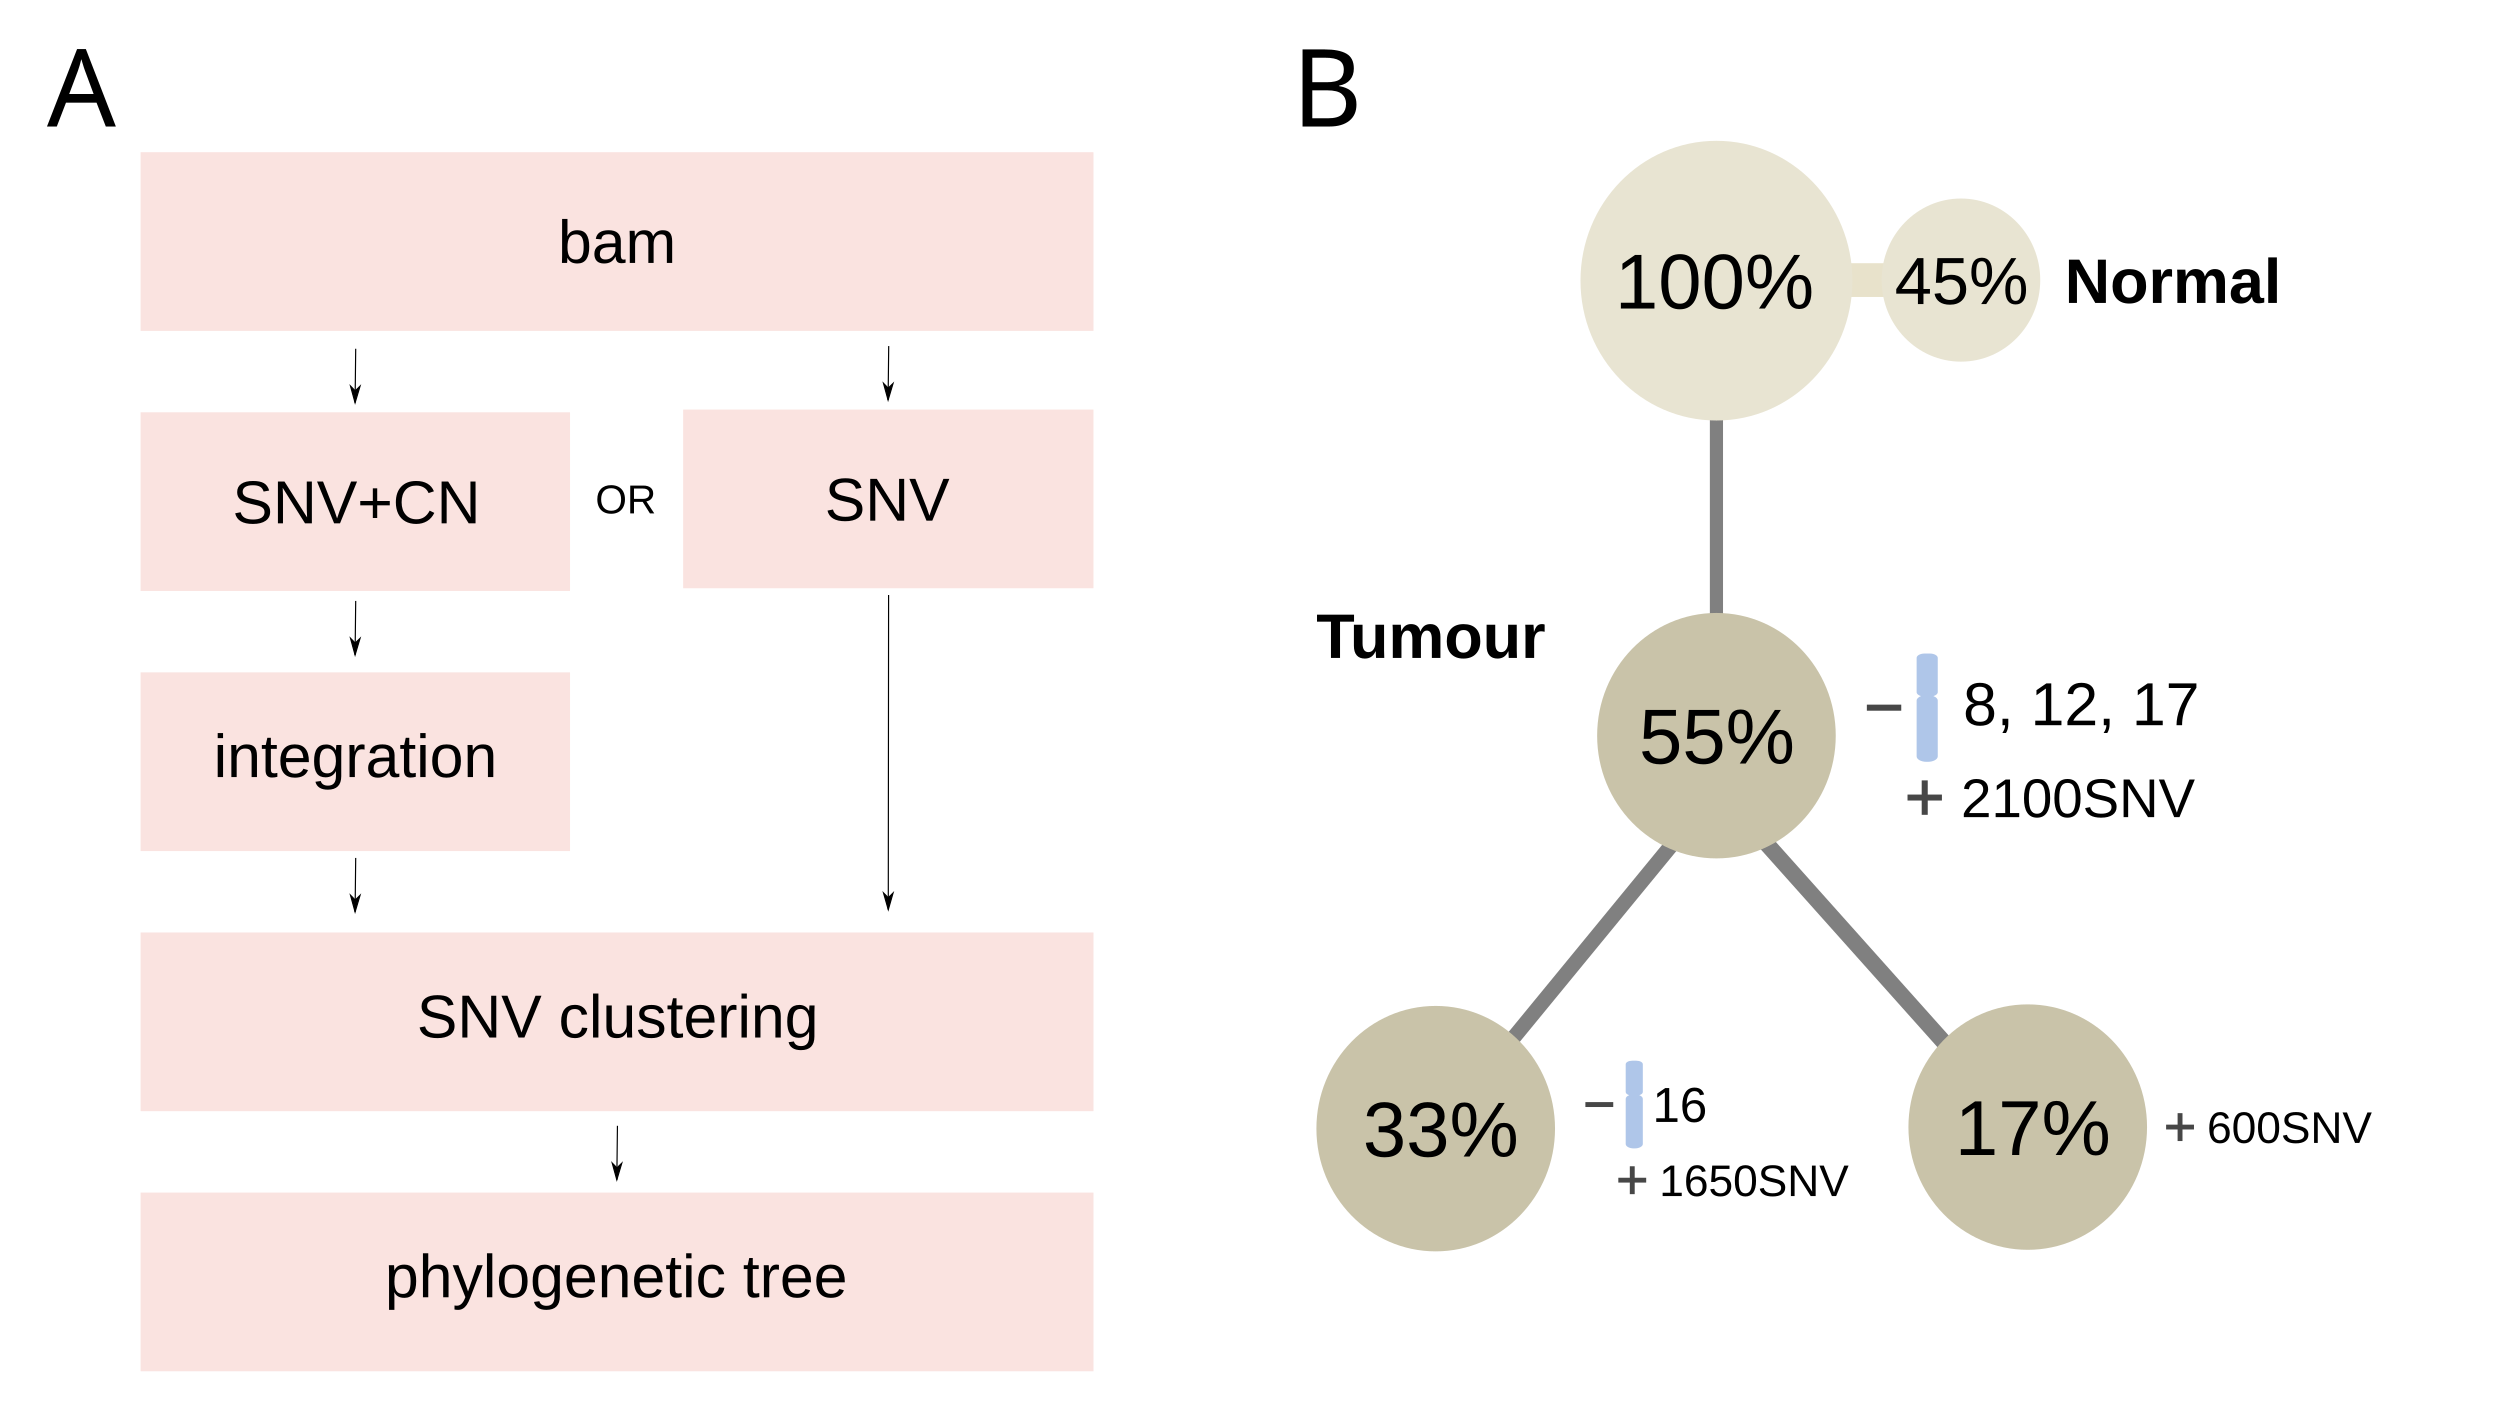
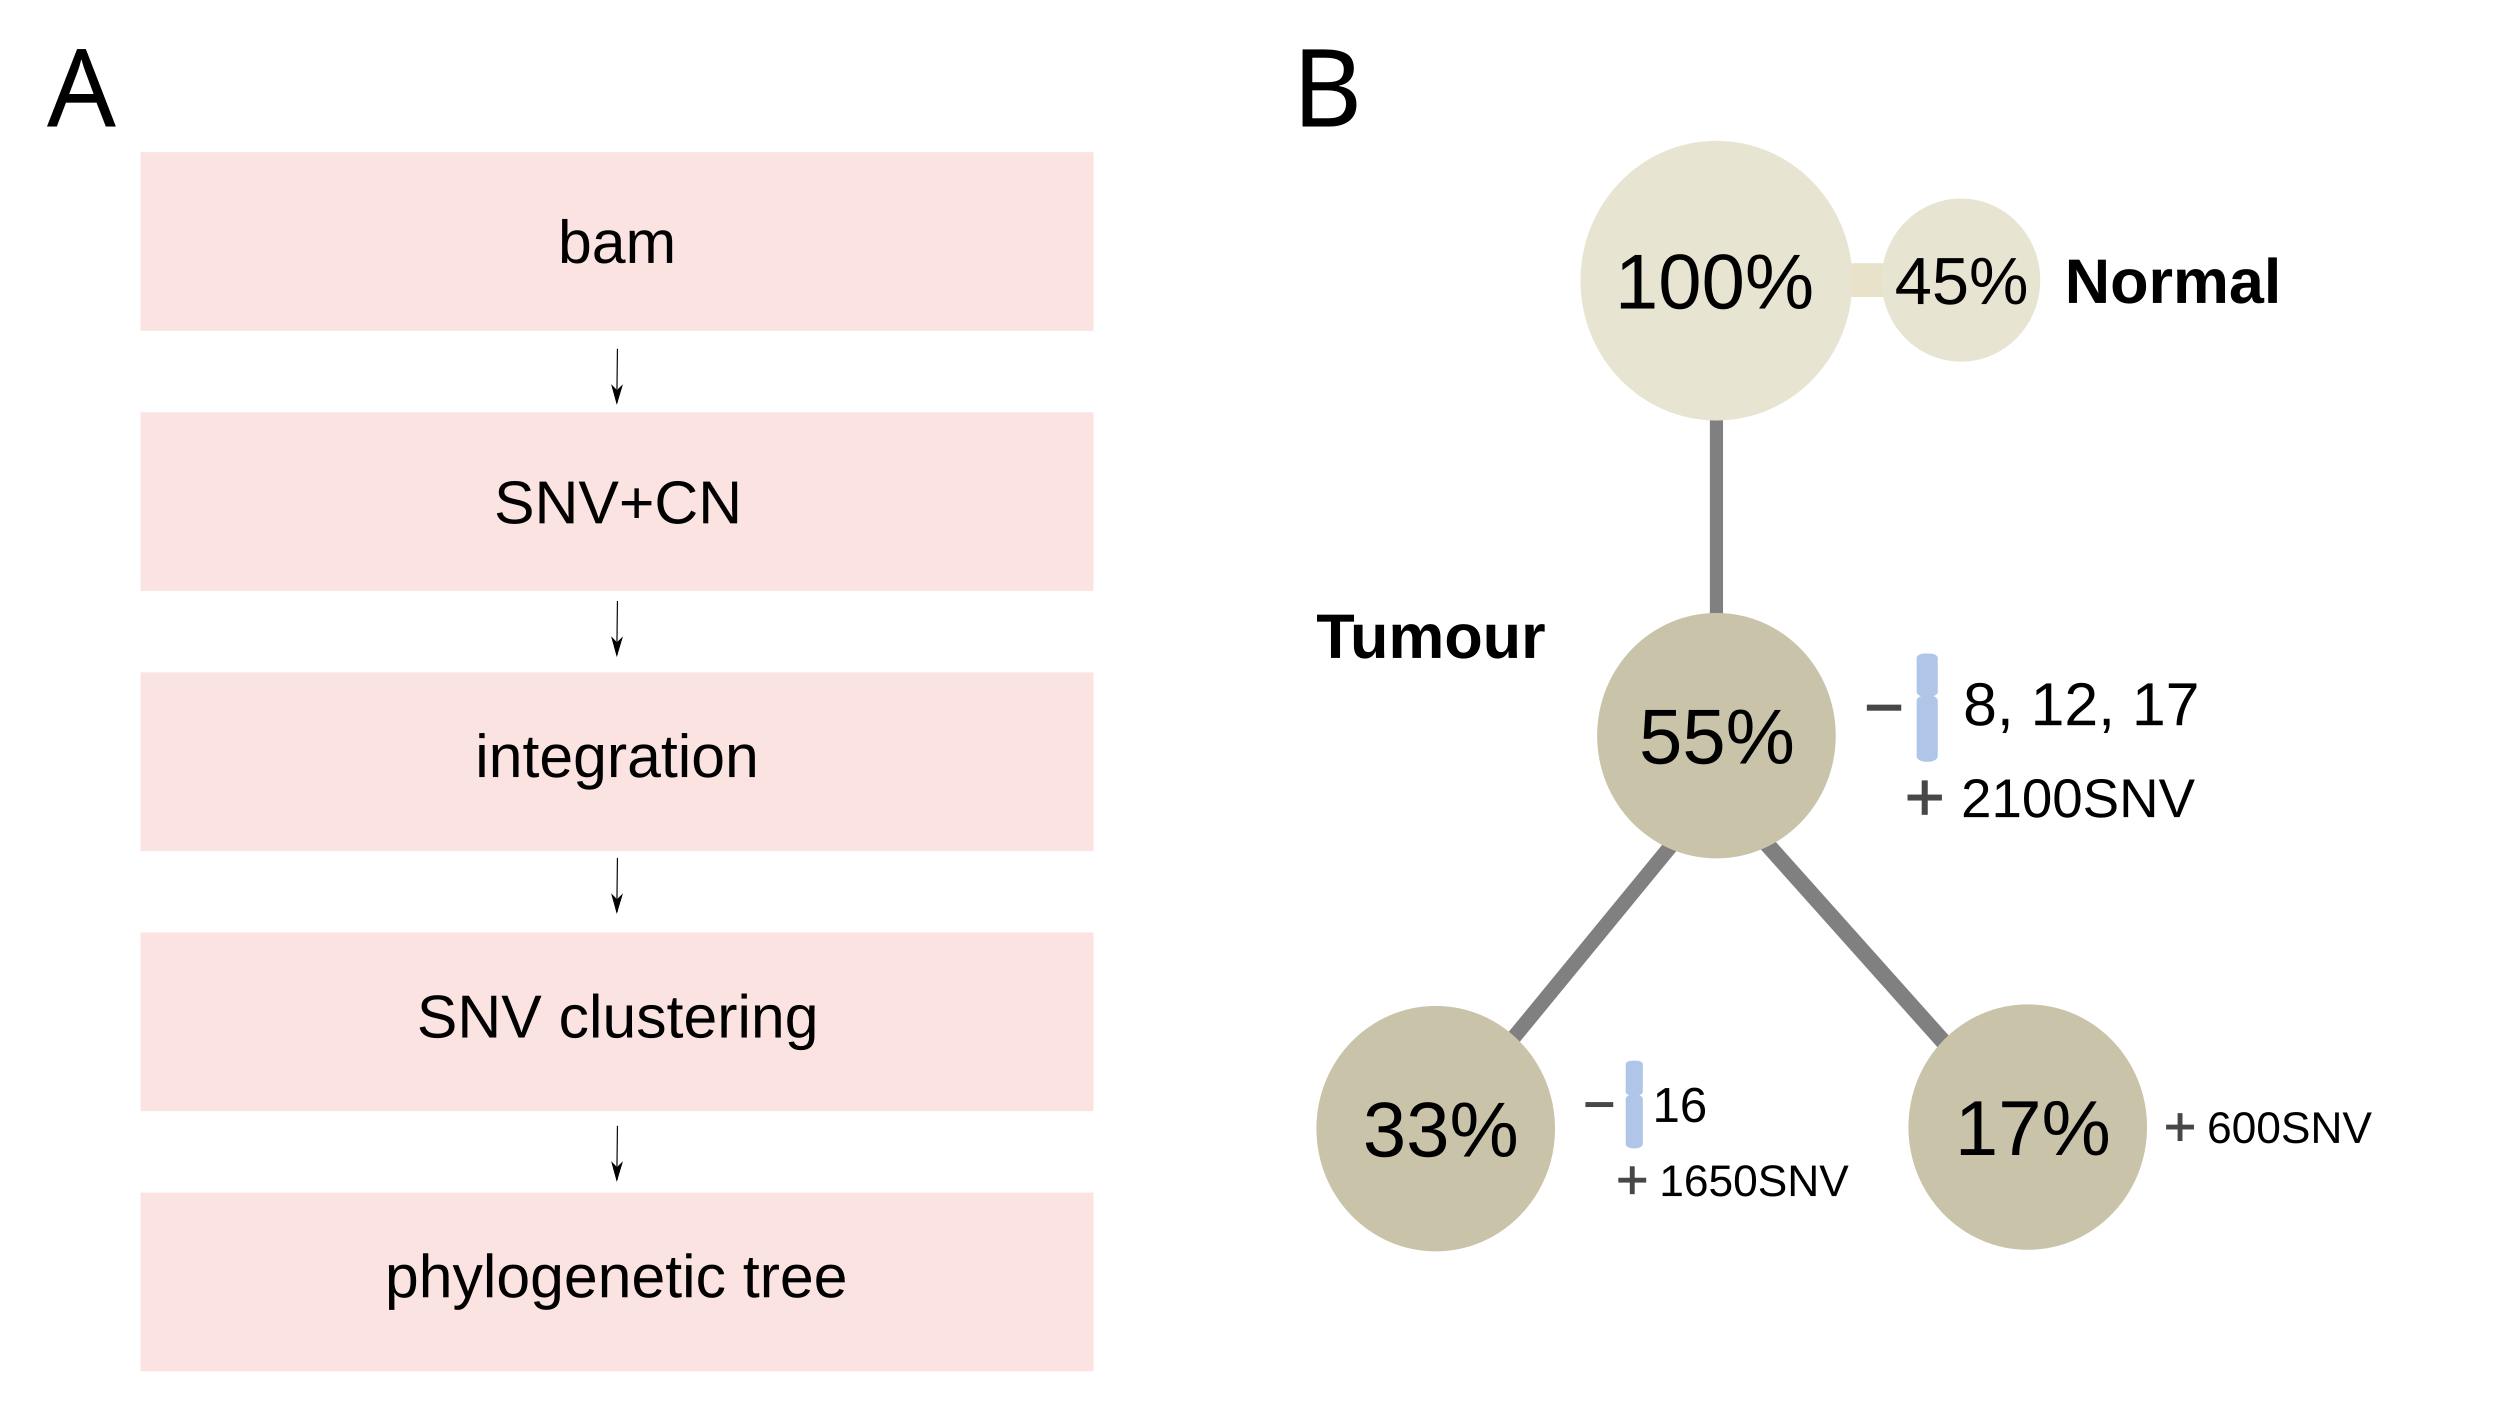
<svg xmlns="http://www.w3.org/2000/svg" width="261.417mm" height="148.388mm" viewBox="0 0 926.282 525.784" id="svg2" version="1.1">
  <defs id="defs4">
    <marker orient="auto" refY="0" refX="0" id="marker6173" style="overflow:visible">
      <path id="path6175" d="M 0,0 5,-5 -12.5,0 5,5 Z" style="fill:#000000;fill-opacity:1;fill-rule:evenodd;stroke:#000000;stroke-width:1pt;stroke-opacity:1" transform="matrix(0.8,0,0,0.8,10,0)" />
-     </marker>
-     <marker style="overflow:visible" id="marker5935" refX="0" refY="0" orient="auto">
-       <path transform="matrix(0.8,0,0,0.8,10,0)" style="fill:#000000;fill-opacity:1;fill-rule:evenodd;stroke:#000000;stroke-width:1pt;stroke-opacity:1" d="M 0,0 5,-5 -12.5,0 5,5 Z" id="path5937" />
    </marker>
    <marker orient="auto" refY="0" refX="0" id="marker5239" style="overflow:visible">
      <path id="path5241" d="M 0,0 5,-5 -12.5,0 5,5 Z" style="fill:#000000;fill-opacity:1;fill-rule:evenodd;stroke:#000000;stroke-width:1pt;stroke-opacity:1" transform="matrix(0.8,0,0,0.8,10,0)" />
    </marker>
    <marker style="overflow:visible" id="marker5035" refX="0" refY="0" orient="auto">
      <path transform="matrix(0.8,0,0,0.8,10,0)" style="fill:#000000;fill-opacity:1;fill-rule:evenodd;stroke:#000000;stroke-width:1pt;stroke-opacity:1" d="M 0,0 5,-5 -12.5,0 5,5 Z" id="path5037" />
    </marker>
    <marker orient="auto" refY="0" refX="0" id="marker4927" style="overflow:visible">
      <path id="path4929" d="M 0,0 5,-5 -12.5,0 5,5 Z" style="fill:#000000;fill-opacity:1;fill-rule:evenodd;stroke:#000000;stroke-width:1pt;stroke-opacity:1" transform="matrix(0.8,0,0,0.8,10,0)" />
    </marker>
    <marker style="overflow:visible" id="marker4789" refX="0" refY="0" orient="auto">
      <path transform="matrix(0.8,0,0,0.8,10,0)" style="fill:#000000;fill-opacity:1;fill-rule:evenodd;stroke:#000000;stroke-width:1pt;stroke-opacity:1" d="M 0,0 5,-5 -12.5,0 5,5 Z" id="path4791" />
    </marker>
    <marker orient="auto" refY="0" refX="0" id="Arrow1Lstart" style="overflow:visible">
      <path id="path4415" d="M 0,0 5,-5 -12.5,0 5,5 Z" style="fill:#000000;fill-opacity:1;fill-rule:evenodd;stroke:#000000;stroke-width:1pt;stroke-opacity:1" transform="matrix(0.8,0,0,0.8,10,0)" />
    </marker>
  </defs>
  <g id="layer1" transform="translate(565.6164,-512.6341)">
-     <g id="g9366" transform="translate(-981.4642,-26.87006)">
-       <path id="path4409" d="m 547.412,688.682 0.229,-19.956" style="fill:none;fill-rule:evenodd;stroke:#000000;stroke-width:0.433;stroke-linecap:butt;stroke-linejoin:miter;stroke-miterlimit:3.7;stroke-dasharray:none;stroke-opacity:1;marker-start:url(#Arrow1Lstart)" />
-       <rect transform="scale(1,-1)" y="-662.097" x="467.938" height="66.204" width="353.053" id="rect4138" style="opacity:1;fill:#f4c9c3;fill-opacity:0.527;stroke:none;stroke-opacity:0.8" />
-       <rect style="opacity:1;fill:#f4c9c3;fill-opacity:0.527;stroke:none;stroke-opacity:0.8" id="rect4399" width="159.104" height="66.204" x="467.938" y="-758.466" transform="scale(1,-1)" />
-       <rect style="opacity:1;fill:#f4c9c3;fill-opacity:0.527;stroke:none;stroke-opacity:0.8" id="rect4403" width="353.053" height="66.204" x="467.938" y="-1047.572" transform="scale(1,-1)" />
-       <rect style="opacity:1;fill:#f4c9c3;fill-opacity:0.527;stroke:none;stroke-opacity:0.8" id="rect4407" width="353.053" height="66.204" x="467.938" y="-951.203" transform="scale(1,-1)" />
-       <path style="fill:none;fill-rule:evenodd;stroke:#000000;stroke-width:0.433;stroke-linecap:butt;stroke-linejoin:miter;stroke-miterlimit:3.7;stroke-dasharray:none;stroke-opacity:1;marker-start:url(#marker4789)" d="m 547.412,782.121 0.229,-19.956" id="path4787" />
-       <path id="path4925" d="m 547.412,877.328 0.229,-19.956" style="fill:none;fill-rule:evenodd;stroke:#000000;stroke-width:0.433;stroke-linecap:butt;stroke-linejoin:miter;stroke-miterlimit:3.7;stroke-dasharray:none;stroke-opacity:1;marker-start:url(#marker4927)" />
-       <path style="fill:none;fill-rule:evenodd;stroke:#000000;stroke-width:0.433;stroke-linecap:butt;stroke-linejoin:miter;stroke-miterlimit:3.7;stroke-dasharray:none;stroke-opacity:1;marker-start:url(#marker5035)" d="m 644.387,976.575 0.229,-19.956" id="path5033" />
-       <text id="text5411" y="636.916" x="622.602" style="font-style:normal;font-weight:normal;line-height:0%;font-family:sans-serif;letter-spacing:0px;word-spacing:0px;fill:#000000;fill-opacity:1;stroke:none;stroke-width:1px;stroke-linecap:butt;stroke-linejoin:miter;stroke-opacity:1" xml:space="preserve">
-         <tspan style="font-style:normal;font-variant:normal;font-weight:normal;font-stretch:normal;font-size:22.5px;line-height:1.25;font-family:Arial;-inkscape-font-specification:Arial" y="636.916" x="622.602" id="tspan5413">bam</tspan>
-       </text>
-       <text xml:space="preserve" style="font-style:normal;font-weight:normal;line-height:0%;font-family:sans-serif;letter-spacing:0px;word-spacing:0px;fill:#000000;fill-opacity:1;stroke:none;stroke-width:1px;stroke-linecap:butt;stroke-linejoin:miter;stroke-opacity:1" x="501.968" y="733.417" id="text5415">
-         <tspan id="tspan5417" x="501.968" y="733.417" style="font-style:normal;font-variant:normal;font-weight:normal;font-stretch:normal;font-size:22.5px;line-height:1.25;font-family:Arial;-inkscape-font-specification:Arial">SNV+CN</tspan>
-       </text>
-       <rect transform="scale(1,-1)" y="-757.456" x="668.959" height="66.204" width="152.033" id="rect5427" style="opacity:1;fill:#f4c9c3;fill-opacity:0.527;stroke:none;stroke-opacity:0.8" />
-       <text id="text5450" y="732.407" x="721.431" style="font-style:normal;font-weight:normal;line-height:0%;font-family:sans-serif;letter-spacing:0px;word-spacing:0px;fill:#000000;fill-opacity:1;stroke:none;stroke-width:1px;stroke-linecap:butt;stroke-linejoin:miter;stroke-opacity:1" xml:space="preserve">
-         <tspan style="font-style:normal;font-variant:normal;font-weight:normal;font-stretch:normal;font-size:22.5px;line-height:1.25;font-family:Arial;-inkscape-font-specification:Arial" y="732.407" x="721.431" id="tspan5452">SNV</tspan>
-       </text>
-       <text id="text5458" y="923.924" x="570.296" style="font-style:normal;font-weight:normal;line-height:0%;font-family:sans-serif;letter-spacing:0px;word-spacing:0px;fill:#000000;fill-opacity:1;stroke:none;stroke-width:1px;stroke-linecap:butt;stroke-linejoin:miter;stroke-opacity:1" xml:space="preserve">
-         <tspan style="font-style:normal;font-variant:normal;font-weight:normal;font-stretch:normal;font-size:22.5px;line-height:1.25;font-family:Arial;-inkscape-font-specification:Arial" y="923.924" x="570.296" id="tspan5460">SNV clustering</tspan>
-       </text>
-       <text xml:space="preserve" style="font-style:normal;font-weight:normal;line-height:0%;font-family:sans-serif;letter-spacing:0px;word-spacing:0px;fill:#000000;fill-opacity:1;stroke:none;stroke-width:1px;stroke-linecap:butt;stroke-linejoin:miter;stroke-opacity:1" x="558.48" y="1020.155" id="text5462">
-         <tspan id="tspan5464" x="558.48" y="1020.155" style="font-style:normal;font-variant:normal;font-weight:normal;font-stretch:normal;font-size:22.5px;line-height:1.25;font-family:Arial;-inkscape-font-specification:Arial">phylogenetic tree</tspan>
-       </text>
-       <path style="fill:none;fill-rule:evenodd;stroke:#000000;stroke-width:0.433;stroke-linecap:butt;stroke-linejoin:miter;stroke-miterlimit:3.7;stroke-dasharray:none;stroke-opacity:1;marker-start:url(#marker5935)" d="m 744.897,687.672 0.229,-19.956" id="path5933" />
-       <path id="path6171" d="m 744.968,876.482 0.114,-116.514" style="fill:none;fill-rule:evenodd;stroke:#000000;stroke-width:0.433;stroke-linecap:butt;stroke-linejoin:miter;stroke-miterlimit:3.7;stroke-dasharray:none;stroke-opacity:1;marker-start:url(#marker6173)" />
-       <text xml:space="preserve" style="font-style:normal;font-weight:normal;line-height:0%;font-family:sans-serif;letter-spacing:0px;word-spacing:0px;fill:#000000;fill-opacity:1;stroke:none;stroke-width:1px;stroke-linecap:butt;stroke-linejoin:miter;stroke-opacity:1" x="636.456" y="729.726" id="text6579">
-         <tspan id="tspan6581" x="636.456" y="729.726" style="font-style:normal;font-variant:normal;font-weight:normal;font-stretch:normal;font-size:15px;line-height:1.25;font-family:Arial;-inkscape-font-specification:Arial">OR</tspan>
-       </text>
-       <rect transform="scale(1,-1)" y="-854.835" x="467.938" height="66.204" width="159.104" id="rect6583" style="opacity:1;fill:#f4c9c3;fill-opacity:0.527;stroke:none;stroke-opacity:0.8" />
-       <text xml:space="preserve" style="font-style:normal;font-weight:normal;line-height:0%;font-family:sans-serif;letter-spacing:0px;word-spacing:0px;fill:#000000;fill-opacity:1;stroke:none;stroke-width:1px;stroke-linecap:butt;stroke-linejoin:miter;stroke-opacity:1" x="495.008" y="827.418" id="text5454">
-         <tspan id="tspan5456" x="495.008" y="827.418" style="font-style:normal;font-variant:normal;font-weight:normal;font-stretch:normal;font-size:22.5px;line-height:1.25;font-family:Arial;-inkscape-font-specification:Arial">integration</tspan>
-       </text>
-     </g>
+     <rect transform="scale(1,-1)" y="-731.596" x="-513.526" height="66.204" width="353.053" id="rect1078" style="opacity:1;fill:#f4c9c3;fill-opacity:0.527;stroke:none;stroke-opacity:0.8" />
+     <rect transform="scale(1,-1)" y="-827.965" x="-513.526" height="66.204" width="353.053" id="rect1080" style="opacity:1;fill:#f4c9c3;fill-opacity:0.527;stroke:none;stroke-opacity:0.8" />
+     <path style="fill:none;fill-rule:evenodd;stroke:#000000;stroke-width:0.433;stroke-linecap:butt;stroke-linejoin:miter;stroke-miterlimit:3.7;stroke-dasharray:none;stroke-opacity:1;marker-start:url(#Arrow1Lstart)" d="m -337.078,661.812 0.229,-19.956" id="path4409" />
+     <rect style="opacity:1;fill:#f4c9c3;fill-opacity:0.527;stroke:none;stroke-opacity:0.8" id="rect4138" width="353.053" height="66.204" x="-513.526" y="-635.227" transform="scale(1,-1)" />
+     <rect transform="scale(1,-1)" y="-1020.702" x="-513.526" height="66.204" width="353.053" id="rect4403" style="opacity:1;fill:#f4c9c3;fill-opacity:0.527;stroke:none;stroke-opacity:0.8" />
+     <rect transform="scale(1,-1)" y="-924.333" x="-513.526" height="66.204" width="353.053" id="rect4407" style="opacity:1;fill:#f4c9c3;fill-opacity:0.527;stroke:none;stroke-opacity:0.8" />
+     <path id="path4787" d="m -337.078,755.251 0.229,-19.956" style="fill:none;fill-rule:evenodd;stroke:#000000;stroke-width:0.433;stroke-linecap:butt;stroke-linejoin:miter;stroke-miterlimit:3.7;stroke-dasharray:none;stroke-opacity:1;marker-start:url(#marker4789)" />
+     <path style="fill:none;fill-rule:evenodd;stroke:#000000;stroke-width:0.433;stroke-linecap:butt;stroke-linejoin:miter;stroke-miterlimit:3.7;stroke-dasharray:none;stroke-opacity:1;marker-start:url(#marker4927)" d="m -337.078,850.458 0.229,-19.956" id="path4925" />
+     <path id="path5033" d="m -337.078,949.705 0.229,-19.956" style="fill:none;fill-rule:evenodd;stroke:#000000;stroke-width:0.433;stroke-linecap:butt;stroke-linejoin:miter;stroke-miterlimit:3.7;stroke-dasharray:none;stroke-opacity:1;marker-start:url(#marker5035)" />
+     <text xml:space="preserve" style="font-style:normal;font-weight:normal;line-height:0%;font-family:sans-serif;letter-spacing:0px;word-spacing:0px;fill:#000000;fill-opacity:1;stroke:none;stroke-width:1px;stroke-linecap:butt;stroke-linejoin:miter;stroke-opacity:1" x="-358.862" y="610.046" id="text5411">
+       <tspan id="tspan5413" x="-358.862" y="610.046" style="font-style:normal;font-variant:normal;font-weight:normal;font-stretch:normal;font-size:22.5px;line-height:1.25;font-family:Arial;-inkscape-font-specification:Arial">bam</tspan>
+     </text>
+     <text id="text5415" y="706.547" x="-382.565" style="font-style:normal;font-weight:normal;line-height:0%;font-family:sans-serif;letter-spacing:0px;word-spacing:0px;fill:#000000;fill-opacity:1;stroke:none;stroke-width:1px;stroke-linecap:butt;stroke-linejoin:miter;stroke-opacity:1" xml:space="preserve">
+       <tspan style="font-style:normal;font-variant:normal;font-weight:normal;font-stretch:normal;font-size:22.5px;line-height:1.25;font-family:Arial;-inkscape-font-specification:Arial" y="706.547" x="-382.565" id="tspan5417">SNV+CN</tspan>
+     </text>
+     <text xml:space="preserve" style="font-style:normal;font-weight:normal;line-height:0%;font-family:sans-serif;letter-spacing:0px;word-spacing:0px;fill:#000000;fill-opacity:1;stroke:none;stroke-width:1px;stroke-linecap:butt;stroke-linejoin:miter;stroke-opacity:1" x="-411.168" y="897.054" id="text5458">
+       <tspan id="tspan5460" x="-411.168" y="897.054" style="font-style:normal;font-variant:normal;font-weight:normal;font-stretch:normal;font-size:22.5px;line-height:1.25;font-family:Arial;-inkscape-font-specification:Arial">SNV clustering</tspan>
+     </text>
+     <text id="text5462" y="993.285" x="-422.984" style="font-style:normal;font-weight:normal;line-height:0%;font-family:sans-serif;letter-spacing:0px;word-spacing:0px;fill:#000000;fill-opacity:1;stroke:none;stroke-width:1px;stroke-linecap:butt;stroke-linejoin:miter;stroke-opacity:1" xml:space="preserve">
+       <tspan style="font-style:normal;font-variant:normal;font-weight:normal;font-stretch:normal;font-size:22.5px;line-height:1.25;font-family:Arial;-inkscape-font-specification:Arial" y="993.285" x="-422.984" id="tspan5464">phylogenetic tree</tspan>
+     </text>
+     <text id="text5454" y="800.548" x="-389.547" style="font-style:normal;font-weight:normal;line-height:0%;font-family:sans-serif;letter-spacing:0px;word-spacing:0px;fill:#000000;fill-opacity:1;stroke:none;stroke-width:1px;stroke-linecap:butt;stroke-linejoin:miter;stroke-opacity:1" xml:space="preserve">
+       <tspan style="font-style:normal;font-variant:normal;font-weight:normal;font-stretch:normal;font-size:22.5px;line-height:1.25;font-family:Arial;-inkscape-font-specification:Arial" y="800.548" x="-389.547" id="tspan5456">integration</tspan>
+     </text>
    <text id="text4417" y="625.914" x="-338.563" style="font-style:normal;font-weight:normal;line-height:0%;font-family:sans-serif;letter-spacing:0px;word-spacing:0px;fill:#000000;fill-opacity:1;stroke:none;stroke-width:1px;stroke-linecap:butt;stroke-linejoin:miter;stroke-opacity:1" xml:space="preserve">
      <tspan style="font-size:40px;line-height:1.25" y="625.914" x="-338.563" id="tspan4419"> </tspan>
    </text>
    <text xml:space="preserve" style="font-style:normal;font-weight:normal;line-height:0%;font-family:sans-serif;letter-spacing:0px;word-spacing:0px;fill:#000000;fill-opacity:1;stroke:none;stroke-width:1px;stroke-linecap:butt;stroke-linejoin:miter;stroke-opacity:1" x="-548.212" y="559.511" id="text4325">
      <tspan id="tspan4327" x="-548.212" y="559.511" style="font-size:40px;line-height:1.25">A</tspan>
    </text>
    <text xml:space="preserve" style="font-style:normal;font-weight:normal;line-height:0%;font-family:sans-serif;letter-spacing:0px;word-spacing:0px;fill:#000000;fill-opacity:1;stroke:none;stroke-width:1px;stroke-linecap:butt;stroke-linejoin:miter;stroke-opacity:1" x="-86.877" y="559.511" id="text4329">
      <tspan id="tspan4331" x="-86.877" y="559.511" style="font-size:40px;line-height:1.25">B</tspan>
    </text>
    <g id="g1108" transform="matrix(0.729,0,0,0.729,86.37064,306.3588)">
      <g id="g998">
        <g id="g1109" transform="translate(0,51.84083)">
          <path id="path9215" d="m 212.403,811.051 v -5.882 h -5.838 v -2.458 h 5.838 v -5.838 h 2.487 v 5.838 h 5.838 v 2.458 h -5.838 v 5.882 h -2.487" style="font-style:normal;font-variant:normal;font-weight:normal;font-stretch:normal;font-size:11.982px;line-height:125%;font-family:Arial;-inkscape-font-specification:Arial;letter-spacing:0px;word-spacing:0px;fill:#474747;fill-opacity:1;stroke:none" />
          <text id="text9217" y="812.015" x="208.616" style="font-style:normal;font-variant:normal;font-weight:normal;font-stretch:normal;line-height:0%;font-family:Arial;-inkscape-font-specification:Arial;letter-spacing:0px;word-spacing:0px;fill:#000000;fill-opacity:1;stroke:none;stroke-width:1px;stroke-linecap:butt;stroke-linejoin:miter;stroke-opacity:1" xml:space="preserve">
            <tspan y="812.015" x="208.616" id="tspan9219" style="font-size:22.5px;line-height:1.25">   600SNV</tspan>
          </text>
        </g>
      </g>
    </g>
    <g id="g1101" transform="matrix(0.9,0,0,0.9,-16.48972,139.2542)">
      <path d="m 185.795,701.432 c 1.086,0.407 1.803,1.092 1.803,1.865 v 22.95 c 0,1.238 -1.835,2.248 -4.081,2.248 h -0.537 c -2.246,0 -4.081,-1.011 -4.081,-2.248 v -22.95 c 0,-0.773 0.717,-1.458 1.803,-1.865 -1.065,-0.296 -1.803,-0.906 -1.803,-1.609 v -14.104 c 0,-0.993 1.477,-1.807 3.28,-1.807 h 2.14 c 1.803,0 3.28,0.813 3.28,1.807 v 14.104 c 0,0.703 -0.738,1.313 -1.803,1.609 z" style="fill:#afc6e9;fill-opacity:1;stroke:none" id="path9119" />
      <path id="path9121" d="m 158.407,706.203 h 14.16" style="fill:#474747;fill-opacity:1;stroke:#474747;stroke-width:2.501px;stroke-linecap:butt;stroke-linejoin:miter;stroke-opacity:1" />
      <g transform="translate(-49.0089,51.84083)" id="g1122">
        <path id="path9205" d="m 229.996,698.472 v -5.882 h -5.838 v -2.458 h 5.838 v -5.838 h 2.487 v 5.838 h 5.838 v 2.458 h -5.838 v 5.882 h -2.487" style="font-style:normal;font-variant:normal;font-weight:normal;font-stretch:normal;font-size:11.982px;line-height:125%;font-family:Arial;-inkscape-font-specification:Arial;letter-spacing:0px;word-spacing:0px;fill:#474747;fill-opacity:1;stroke:none" />
        <text id="text9207" y="699.43" x="246.208" style="font-style:normal;font-variant:normal;font-weight:normal;font-stretch:normal;line-height:0%;font-family:Arial;-inkscape-font-specification:Arial;letter-spacing:0px;word-spacing:0px;fill:#000000;fill-opacity:1;stroke:none;stroke-width:1px;stroke-linecap:butt;stroke-linejoin:miter;stroke-opacity:1" xml:space="preserve">
          <tspan style="font-size:22.5px;line-height:1.25" y="699.43" x="246.208" id="tspan9209">2100SNV</tspan>
        </text>
      </g>
      <text id="text9151" y="713.418" x="198.032" style="font-style:normal;font-weight:normal;line-height:0%;font-family:sans-serif;letter-spacing:0px;word-spacing:0px;fill:#000000;fill-opacity:1;stroke:none;stroke-width:1px;stroke-linecap:butt;stroke-linejoin:miter;stroke-opacity:1" xml:space="preserve">
        <tspan style="font-style:normal;font-variant:normal;font-weight:normal;font-stretch:normal;font-size:25px;line-height:1.25;font-family:Arial;-inkscape-font-specification:Arial" y="713.418" x="198.032" id="tspan9153">8, 12, 17</tspan>
      </text>
    </g>
    <path style="fill:none;stroke:#808080;stroke-width:5.996;stroke-linecap:butt;stroke-linejoin:miter;stroke-miterlimit:4;stroke-dasharray:none;stroke-opacity:1" d="M 81.181,816.578 182.336,929.825" id="path4421" />
    <path id="path4337" d="M 61.389,816.421 -27.965,925.295" style="fill:none;stroke:#808080;stroke-width:5.525;stroke-linecap:butt;stroke-linejoin:miter;stroke-miterlimit:4;stroke-dasharray:none;stroke-opacity:1" />
    <path style="fill:#dbd2ae;fill-opacity:1;stroke:#e8e2cb;stroke-width:12.513;stroke-linecap:butt;stroke-linejoin:miter;stroke-miterlimit:4;stroke-dasharray:none;stroke-opacity:1" d="M 87.955,616.409 H 161.156" id="path4827-4-5-9-4-3-8-8" />
    <path d="m 190.319,616.41 c 0,16.691 -13.154,30.221 -29.38,30.221 -16.225,0 -29.38,-13.53 -29.38,-30.221 0,-16.691 13.154,-30.221 29.38,-30.221 16.225,0 29.38,13.53 29.38,30.221 z" style="fill:#e8e4d2;fill-opacity:1;stroke:none;stroke-width:0.81" id="path4833-8-1-9-1-7-7-7" />
    <path style="fill:none;stroke:#808080;stroke-width:4.878;stroke-linecap:butt;stroke-linejoin:miter;stroke-miterlimit:4;stroke-dasharray:none;stroke-opacity:1" d="M 70.348,633.953 V 802.087" id="path4841-8-3-3-0-5-6-1" />
    <path d="m 114.553,785.21 c 0,25.113 -19.792,45.471 -44.205,45.471 -24.414,0 -44.205,-20.358 -44.205,-45.471 0,-25.113 19.792,-45.471 44.205,-45.471 24.414,0 44.205,20.358 44.205,45.471 z" style="fill:#c9c3a9;fill-opacity:1;stroke:none;stroke-width:0.81" id="path4845-9-8-0-6-8-9-8" />
    <path id="path4847-0-0-1-0-9-1-5" style="fill:#e8e4d2;fill-opacity:1;stroke:none;stroke-width:0.81" d="m 120.723,616.623 c 0,28.618 -22.554,51.817 -50.375,51.817 -27.821,0 -50.375,-23.199 -50.375,-51.817 0,-28.618 22.554,-51.817 50.375,-51.817 27.821,0 50.375,23.199 50.375,51.817 z" />
    <text xml:space="preserve" style="font-style:normal;font-variant:normal;font-weight:normal;font-stretch:normal;font-size:9.72px;line-height:0%;font-family:Arial;-inkscape-font-specification:Arial;letter-spacing:0px;word-spacing:0px;fill:#000000;fill-opacity:1;stroke:none;stroke-width:0.81" x="32.734" y="626.953" id="text26677-4-3-6-1">
      <tspan style="font-size:28.862px;line-height:1.25;stroke-width:0.81" id="tspan26679-1-3-0-8" x="32.734" y="626.953">100%</tspan>
    </text>
    <text xml:space="preserve" style="font-style:normal;font-variant:normal;font-weight:normal;font-stretch:normal;font-size:9.72px;line-height:0%;font-family:Arial;-inkscape-font-specification:Arial;letter-spacing:0px;word-spacing:0px;fill:#000000;fill-opacity:1;stroke:none;stroke-width:0.81" x="41.654" y="795.54" id="text26677-5-3-9-9">
      <tspan style="font-size:28.862px;line-height:1.25;stroke-width:0.81" id="tspan26679-4-8-0-6" x="41.654" y="795.54">55%</tspan>
    </text>
    <text xml:space="preserve" style="font-style:normal;font-variant:normal;font-weight:normal;font-stretch:normal;font-size:9.72px;line-height:0%;font-family:Arial;-inkscape-font-specification:Arial;letter-spacing:0px;word-spacing:0px;fill:#000000;fill-opacity:1;stroke:none;stroke-width:0.81" x="136.405" y="625.295" id="text26677-5-5-0-6-3">
      <tspan style="font-size:24.746px;line-height:1.25;stroke-width:0.81" id="tspan26679-4-4-8-8-3" x="136.405" y="625.295">45%</tspan>
    </text>
    <g id="g1063" transform="translate(-95.625,18.75)">
      <path d="m 106.164,912.062 c 0,25.113 -19.792,45.471 -44.205,45.471 -24.414,0 -44.205,-20.358 -44.205,-45.471 0,-25.113 19.792,-45.471 44.205,-45.471 24.414,0 44.205,20.358 44.205,45.471 z" style="fill:#c9c3a9;fill-opacity:1;stroke:none;stroke-width:0.81" id="path4294" />
      <text xml:space="preserve" style="font-style:normal;font-variant:normal;font-weight:normal;font-stretch:normal;font-size:9.72px;line-height:0%;font-family:Arial;-inkscape-font-specification:Arial;letter-spacing:0px;word-spacing:0px;fill:#000000;fill-opacity:1;stroke:none;stroke-width:0.81" x="34.97" y="922.392" id="text4296">
        <tspan style="font-size:28.862px;line-height:1.25;stroke-width:0.81" x="34.97" y="922.392" id="tspan4298">33%</tspan>
      </text>
    </g>
    <g id="g1068" transform="translate(-20.625,18.75)">
      <path id="path4851-3-1-1-0-8-0-4-9" style="fill:#c9c3a9;fill-opacity:1;stroke:none;stroke-width:0.81" d="m 250.516,911.489 c 0,25.113 -19.792,45.471 -44.205,45.471 -24.414,0 -44.205,-20.358 -44.205,-45.471 0,-25.113 19.792,-45.471 44.205,-45.471 24.414,0 44.205,20.358 44.205,45.471 z" />
      <text id="text26677-5-9-7-7-8" y="921.819" x="179.322" style="font-style:normal;font-variant:normal;font-weight:normal;font-stretch:normal;font-size:9.72px;line-height:0%;font-family:Arial;-inkscape-font-specification:Arial;letter-spacing:0px;word-spacing:0px;fill:#000000;fill-opacity:1;stroke:none;stroke-width:0.81" xml:space="preserve">
        <tspan style="font-size:28.862px;line-height:1.25;stroke-width:0.81" id="tspan26758-6-7-6" y="921.819" x="179.322">17%</tspan>
      </text>
    </g>
    <g id="g1008" transform="matrix(0.729,0,0,0.729,69.75464,326.036)">
      <path id="path4367" style="fill:#afc6e9;fill-opacity:1;stroke:none" d="m -38.409,812.582 c 1.086,0.407 1.803,1.092 1.803,1.865 v 22.95 c 0,1.238 -1.835,2.248 -4.081,2.248 h -0.537 c -2.246,0 -4.081,-1.011 -4.081,-2.248 v -22.95 c 0,-0.773 0.717,-1.458 1.803,-1.865 -1.065,-0.296 -1.803,-0.906 -1.803,-1.609 v -14.104 c 0,-0.993 1.477,-1.807 3.28,-1.807 h 2.14 c 1.803,0 3.28,0.813 3.28,1.807 v 14.104 c 0,0.703 -0.738,1.313 -1.803,1.609 z" />
      <path style="fill:#474747;fill-opacity:1;stroke:#474747;stroke-width:2.501px;stroke-linecap:butt;stroke-linejoin:miter;stroke-opacity:1" d="m -65.796,817.354 h 14.16" id="path4369" />
      <text id="text4371" y="826.186" x="-31.682" style="font-style:normal;font-weight:normal;line-height:0%;font-family:sans-serif;letter-spacing:0px;word-spacing:0px;fill:#000000;fill-opacity:1;stroke:none;stroke-width:1px;stroke-linecap:butt;stroke-linejoin:miter;stroke-opacity:1" xml:space="preserve">
        <tspan style="font-style:normal;font-variant:normal;font-weight:normal;font-stretch:normal;font-size:25px;line-height:1.25;font-family:Arial;-inkscape-font-specification:Arial" y="826.186" x="-31.682" id="tspan4373">16</tspan>
      </text>
      <g transform="translate(-255.6197,51.84083)" id="g1117">
        <path id="path1111" d="m 212.403,811.051 v -5.882 h -5.838 v -2.458 h 5.838 v -5.838 h 2.487 v 5.838 h 5.838 v 2.458 h -5.838 v 5.882 h -2.487" style="font-style:normal;font-variant:normal;font-weight:normal;font-stretch:normal;font-size:11.982px;line-height:125%;font-family:Arial;-inkscape-font-specification:Arial;letter-spacing:0px;word-spacing:0px;fill:#474747;fill-opacity:1;stroke:none" />
        <text id="text1115" y="812.015" x="208.616" style="font-style:normal;font-variant:normal;font-weight:normal;font-stretch:normal;line-height:0%;font-family:Arial;-inkscape-font-specification:Arial;letter-spacing:0px;word-spacing:0px;fill:#000000;fill-opacity:1;stroke:none;stroke-width:1px;stroke-linecap:butt;stroke-linejoin:miter;stroke-opacity:1" xml:space="preserve">
          <tspan y="812.015" x="208.616" id="tspan1113" style="font-size:22.5px;line-height:1.25">   1650SNV</tspan>
        </text>
      </g>
    </g>
    <text xml:space="preserve" style="font-style:normal;font-variant:normal;font-weight:bold;font-stretch:normal;font-size:23.292px;line-height:0%;font-family:Arial;-inkscape-font-specification:'Arial, Bold';font-variant-ligatures:normal;font-variant-caps:normal;font-variant-numeric:normal;font-feature-settings:normal;text-align:start;letter-spacing:0px;word-spacing:0px;writing-mode:lr-tb;text-anchor:start;fill:#000000;fill-opacity:1;stroke:none;stroke-width:1.331px;stroke-linecap:butt;stroke-linejoin:miter;stroke-opacity:1" x="199.392" y="624.873" id="text1082">
      <tspan id="tspan1080" x="199.392" y="624.873" style="font-style:normal;font-variant:normal;font-weight:bold;font-stretch:normal;font-size:23.292px;line-height:1.25;font-family:Arial;-inkscape-font-specification:'Arial, Bold';font-variant-ligatures:normal;font-variant-caps:normal;font-variant-numeric:normal;font-feature-settings:normal;text-align:start;writing-mode:lr-tb;text-anchor:start;stroke-width:1.331px">Normal</tspan>
    </text>
    <text id="text1091" y="756.412" x="-77.915" style="font-style:normal;font-variant:normal;font-weight:bold;font-stretch:normal;font-size:23.292px;line-height:0%;font-family:Arial;-inkscape-font-specification:'Arial, Bold';font-variant-ligatures:normal;font-variant-caps:normal;font-variant-numeric:normal;font-feature-settings:normal;text-align:start;letter-spacing:0px;word-spacing:0px;writing-mode:lr-tb;text-anchor:start;fill:#000000;fill-opacity:1;stroke:none;stroke-width:1.331px;stroke-linecap:butt;stroke-linejoin:miter;stroke-opacity:1" xml:space="preserve">
      <tspan style="font-style:normal;font-variant:normal;font-weight:bold;font-stretch:normal;font-size:23.292px;line-height:1.25;font-family:Arial;-inkscape-font-specification:'Arial, Bold';font-variant-ligatures:normal;font-variant-caps:normal;font-variant-numeric:normal;font-feature-settings:normal;text-align:start;writing-mode:lr-tb;text-anchor:start;stroke-width:1.331px" y="756.412" x="-77.915" id="tspan1089">Tumour</tspan>
    </text>
  </g>
</svg>
